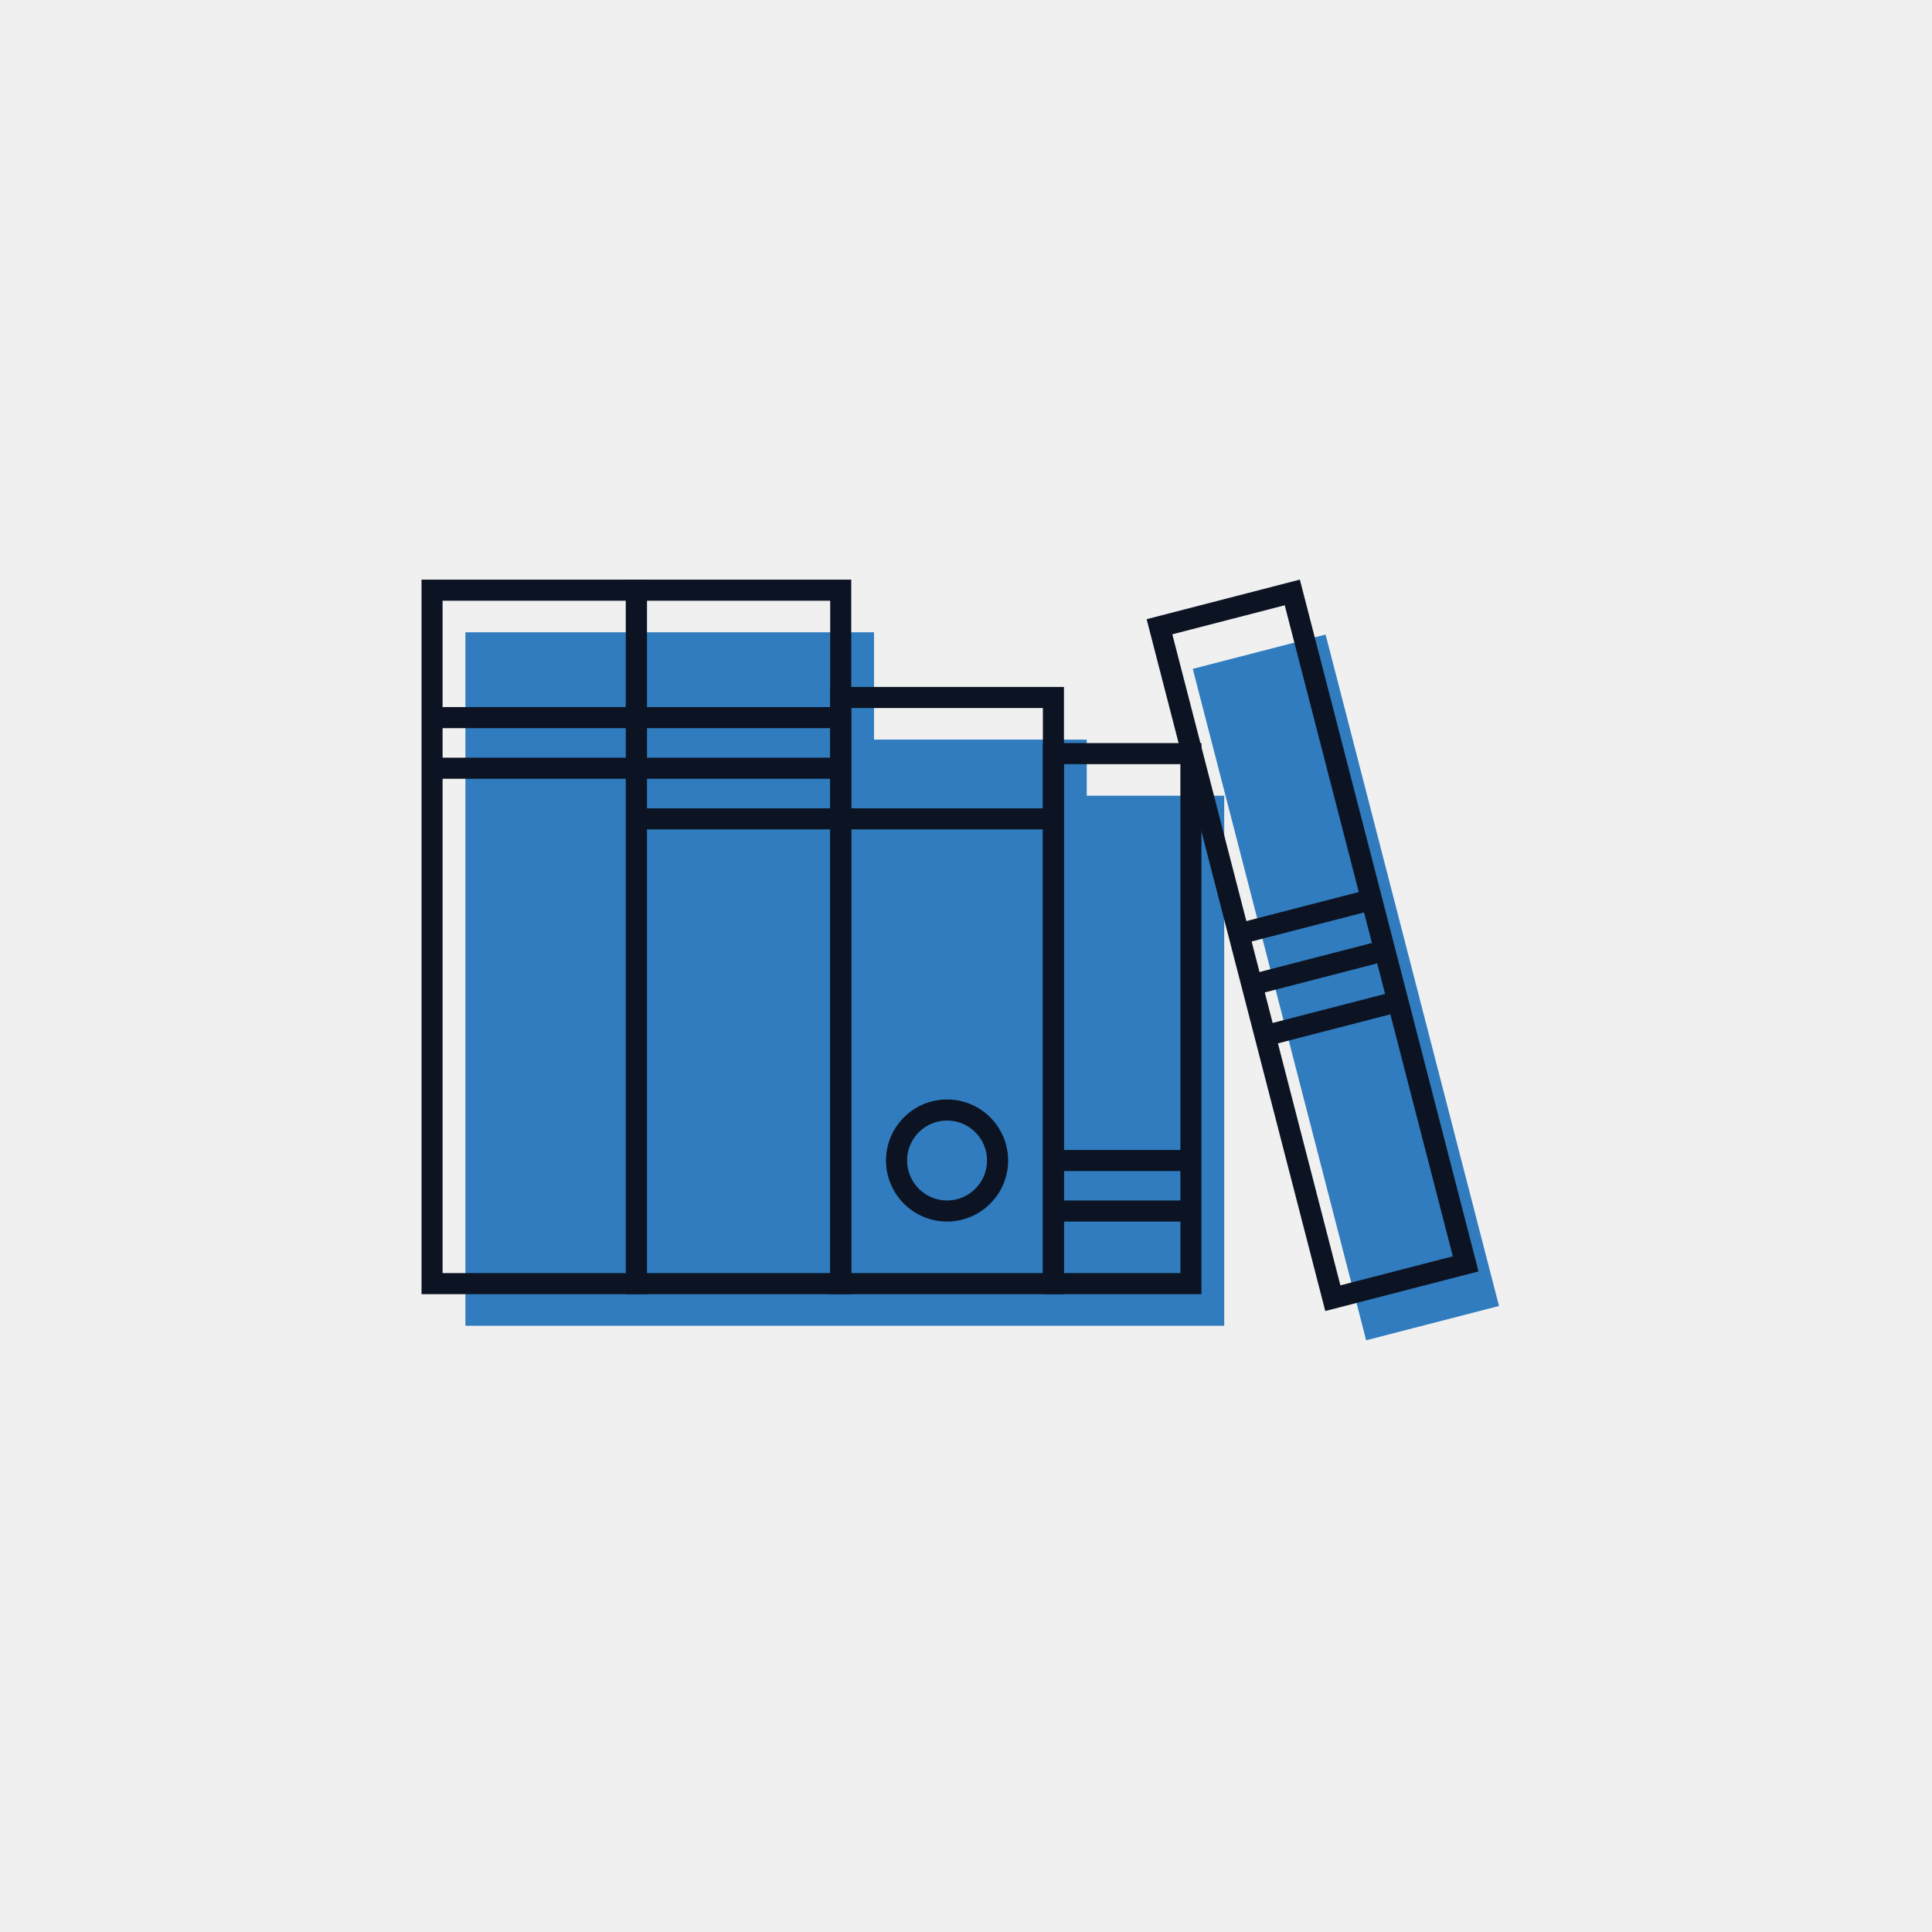
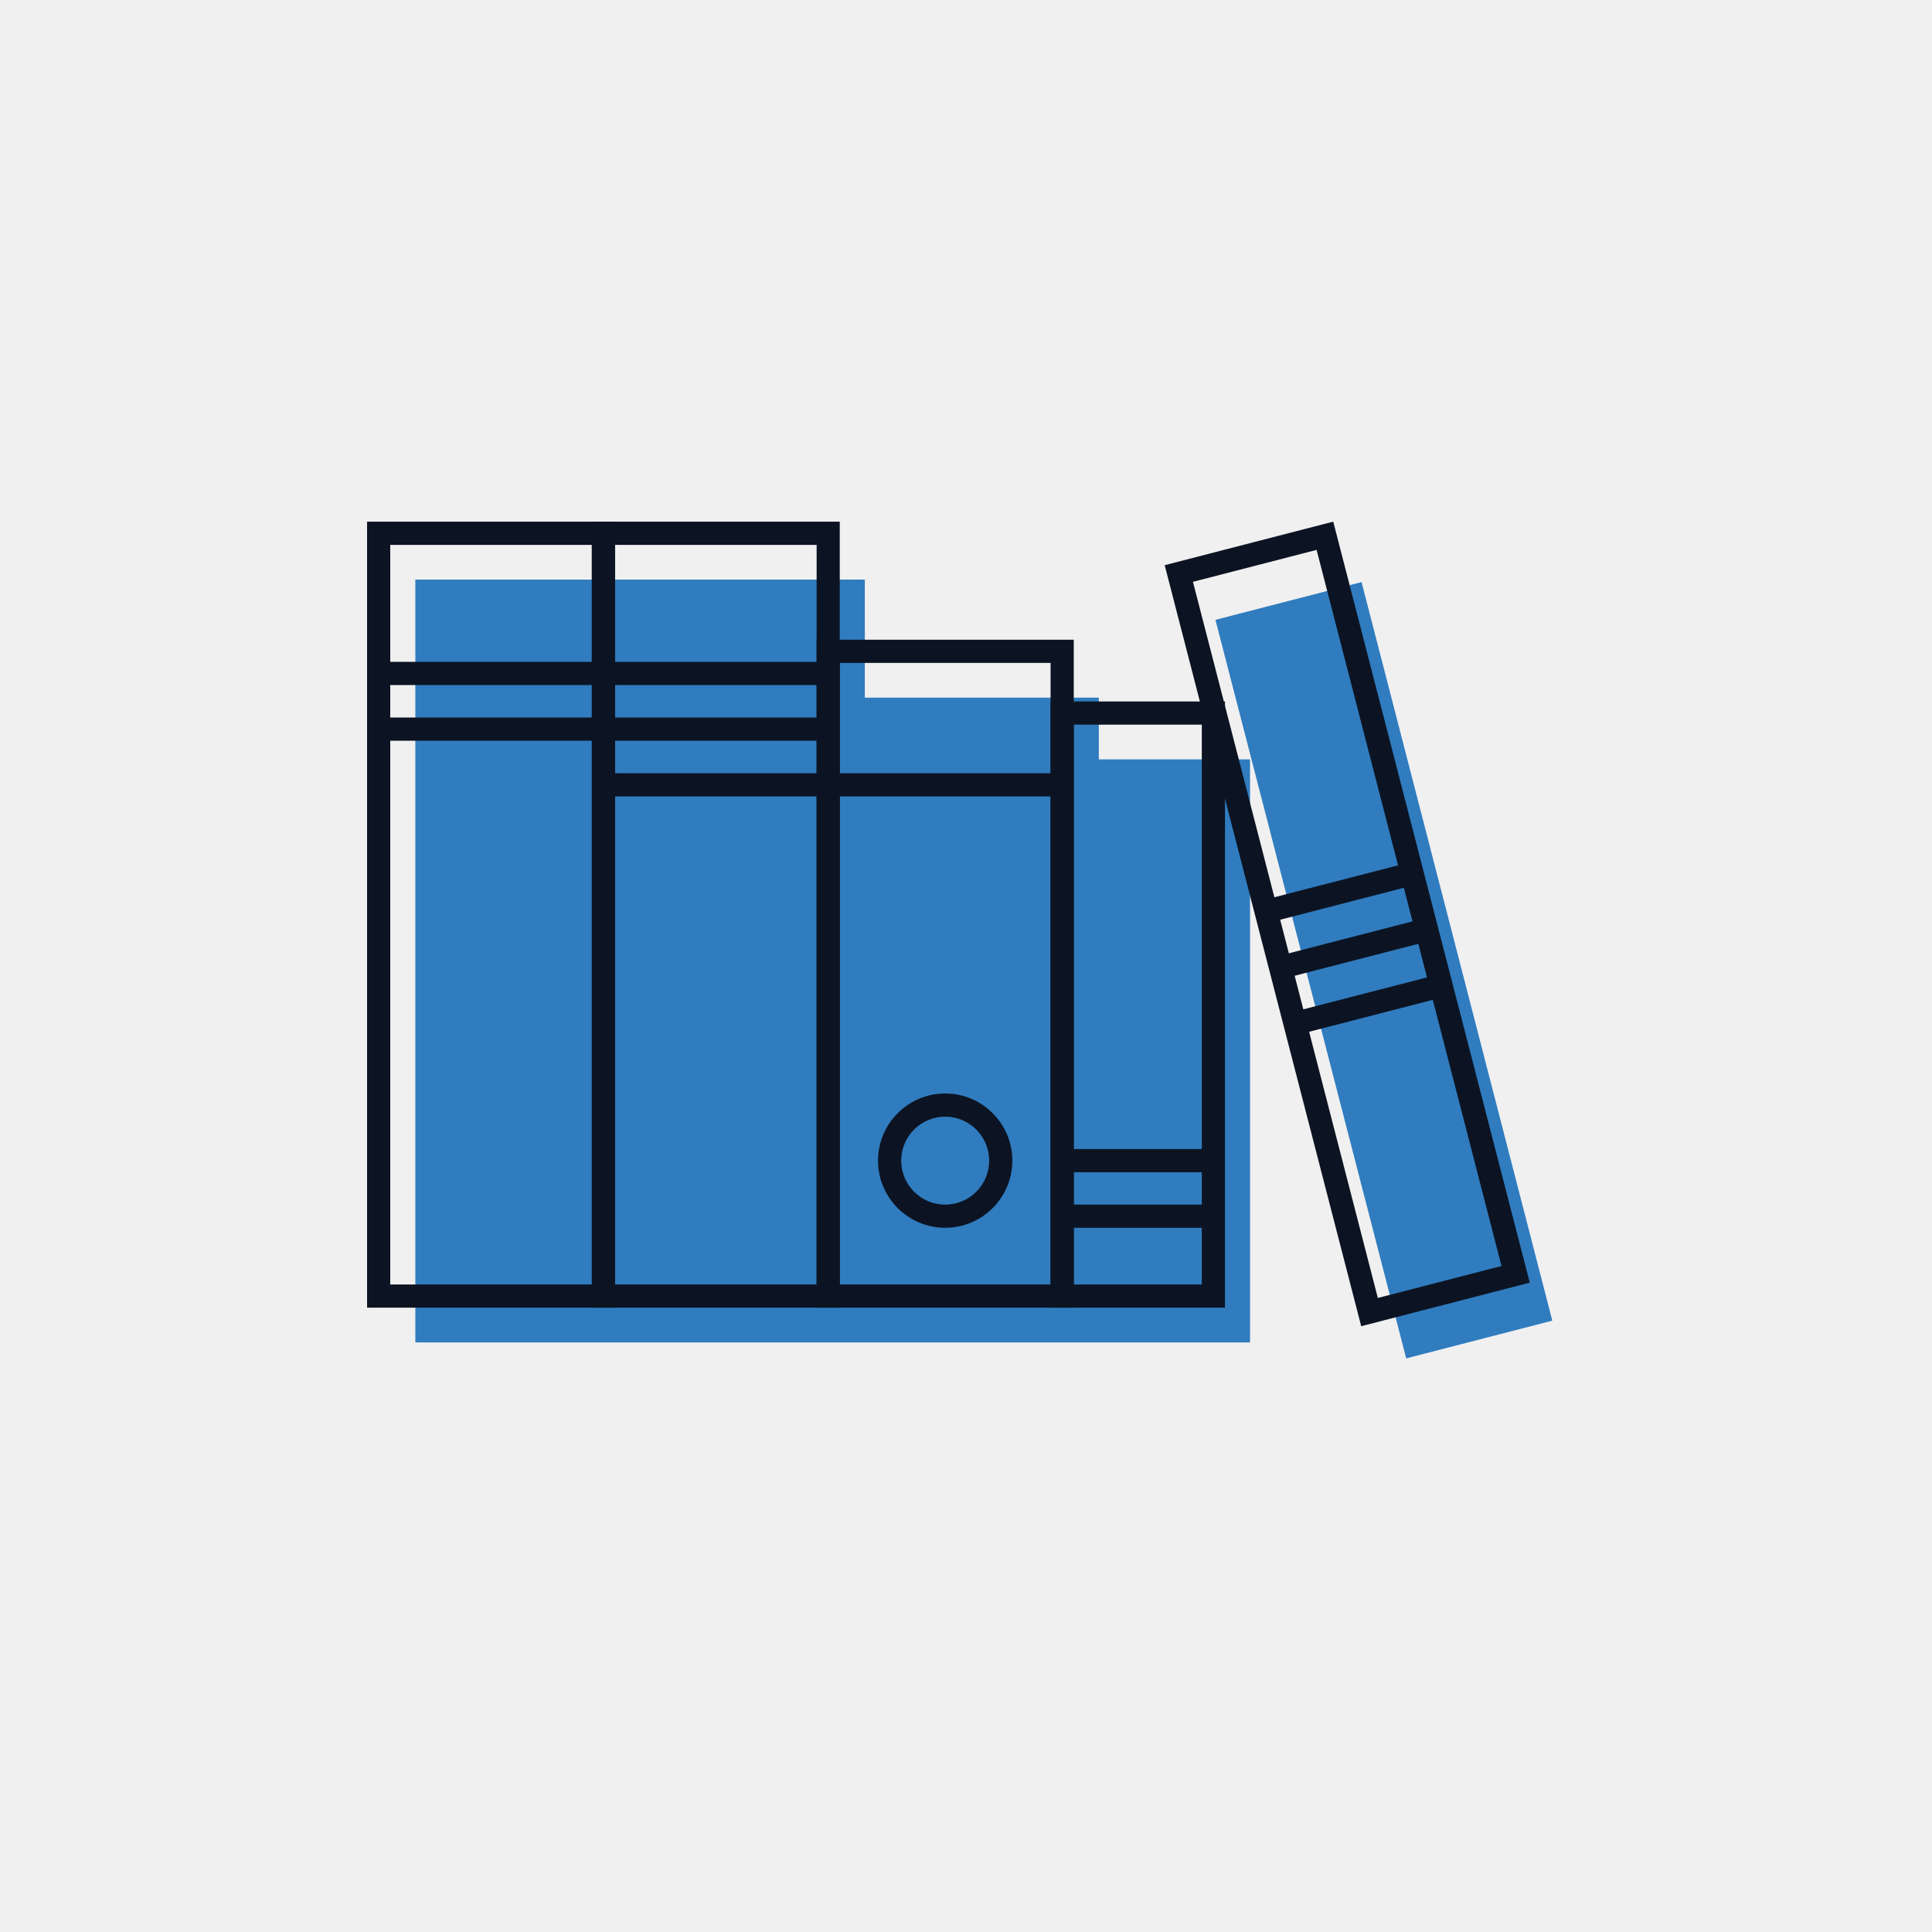
- <svg xmlns="http://www.w3.org/2000/svg" xmlns:xlink="http://www.w3.org/1999/xlink" width="110px" height="110px" viewBox="0 0 110 110" version="1.1">
+ <svg xmlns="http://www.w3.org/2000/svg" xmlns:xlink="http://www.w3.org/1999/xlink" width="100px" height="100px" viewBox="0 0 100 100" version="1.1">
  <defs>
    <polygon id="path-1" points="0 44 61.347 44 61.347 0.69 0 0.69" />
  </defs>
  <g id="Welcome" stroke="none" stroke-width="1" fill="none" fill-rule="evenodd">
-     <g id="Artboard-Copy-23">
-       <g id="Page-1" transform="translate(24, 32)">
+     <g id="Artboard-Copy-50">
+       <g id="Page-1-Copy" transform="translate(19, 26)">
        <polygon id="Fill-1" fill="#307CBF" points="43.911 6.082 53.784 44.31 61.347 42.357 51.474 4.129" />
        <polygon id="Fill-2" fill="#307CBF" points="14.131 4 2.498 4 2.498 43.483 14.131 43.483 25.763 43.483 37.875 43.483 45.702 43.483 45.702 13.305 37.875 13.305 37.875 10.11 25.763 10.11 25.763 4" />
        <path d="M0,41.685 L12.833,41.685 L12.833,1.002 L0,1.002 L0,41.685 Z M1.199,40.485 L11.634,40.485 L11.634,2.203 L1.199,2.203 L1.199,40.485 Z" id="Fill-3" fill="#0C1423" />
        <path d="M11.633,41.685 L24.466,41.685 L24.466,1.002 L11.633,1.002 L11.633,41.685 Z M12.833,40.485 L23.268,40.485 L23.268,2.203 L12.833,2.203 L12.833,40.485 Z" id="Fill-4" fill="#0C1423" />
        <path d="M50.008,1 L41.284,3.254 L51.456,42.644 L60.181,40.39 L50.008,1 Z M42.747,4.115 L49.147,2.462 L58.718,39.529 L52.317,41.182 L42.747,4.115 Z" id="Fill-5" fill="#0C1423" />
        <path d="M24.467,40.485 L35.378,40.485 L35.378,8.312 L24.467,8.312 L24.467,40.485 Z M23.267,41.685 L36.577,41.685 L36.577,7.112 L23.267,7.112 L23.267,41.685 Z" id="Fill-6" fill="#0C1423" />
        <path d="M36.577,40.485 L43.206,40.485 L43.206,11.508 L36.577,11.508 L36.577,40.485 Z M35.378,41.685 L44.405,41.685 L44.405,10.308 L35.378,10.308 L35.378,41.685 Z" id="Fill-7" fill="#0C1423" />
        <polygon id="Fill-8" fill="#0C1423" points="0.599 9.458 12.233 9.458 12.233 8.257 0.599 8.257" />
        <polygon id="Fill-9" fill="#0C1423" points="0.599 12.34 12.233 12.34 12.233 11.139 0.599 11.139" />
        <polygon id="Fill-10" fill="#0C1423" points="12.233 9.458 23.867 9.458 23.867 8.258 12.233 8.258" />
        <polygon id="Fill-11" fill="#0C1423" points="12.233 12.34 23.867 12.34 23.867 11.14 12.233 11.14" />
        <polygon id="Fill-12" fill="#0C1423" points="24.105 15.222 35.738 15.222 35.738 14.022 24.105 14.022" />
        <polygon id="Fill-13" fill="#0C1423" points="12.233 15.222 23.867 15.222 23.867 14.022 12.233 14.022" />
        <g id="Group-22" transform="translate(0, 0.3104)">
          <path d="M29.922,31.488 C28.667,31.488 27.646,32.509 27.646,33.764 C27.646,35.019 28.667,36.04 29.922,36.04 C31.178,36.04 32.199,35.019 32.199,33.764 C32.199,32.509 31.178,31.488 29.922,31.488 Z M29.922,37.24 C28.005,37.24 26.446,35.681 26.446,33.764 C26.446,31.847 28.005,30.288 29.922,30.288 C31.839,30.288 33.399,31.847 33.399,33.764 C33.399,35.681 31.839,37.24 29.922,37.24 Z" id="Fill-14" fill="#0C1423" />
          <mask id="mask-2" fill="white">
            <use xlink:href="#path-1" />
          </mask>
          <g id="Clip-17" />
          <polygon id="Fill-16" fill="#0C1423" mask="url(#mask-2)" points="35.978 37.24 43.806 37.24 43.806 36.04 35.978 36.04" />
          <polygon id="Fill-18" fill="#0C1423" mask="url(#mask-2)" points="35.978 34.364 43.806 34.364 43.806 33.164 35.978 33.164" />
          <polygon id="Fill-19" fill="#0C1423" mask="url(#mask-2)" points="48.18 27.244 47.879 26.082 55.442 24.129 55.742 25.291" />
          <polygon id="Fill-20" fill="#0C1423" mask="url(#mask-2)" points="47.431 24.344 47.13 23.182 54.693 21.229 54.993 22.391" />
          <polygon id="Fill-21" fill="#0C1423" mask="url(#mask-2)" points="46.682 21.444 46.381 20.282 53.944 18.329 54.244 19.491" />
        </g>
      </g>
    </g>
  </g>
</svg>
